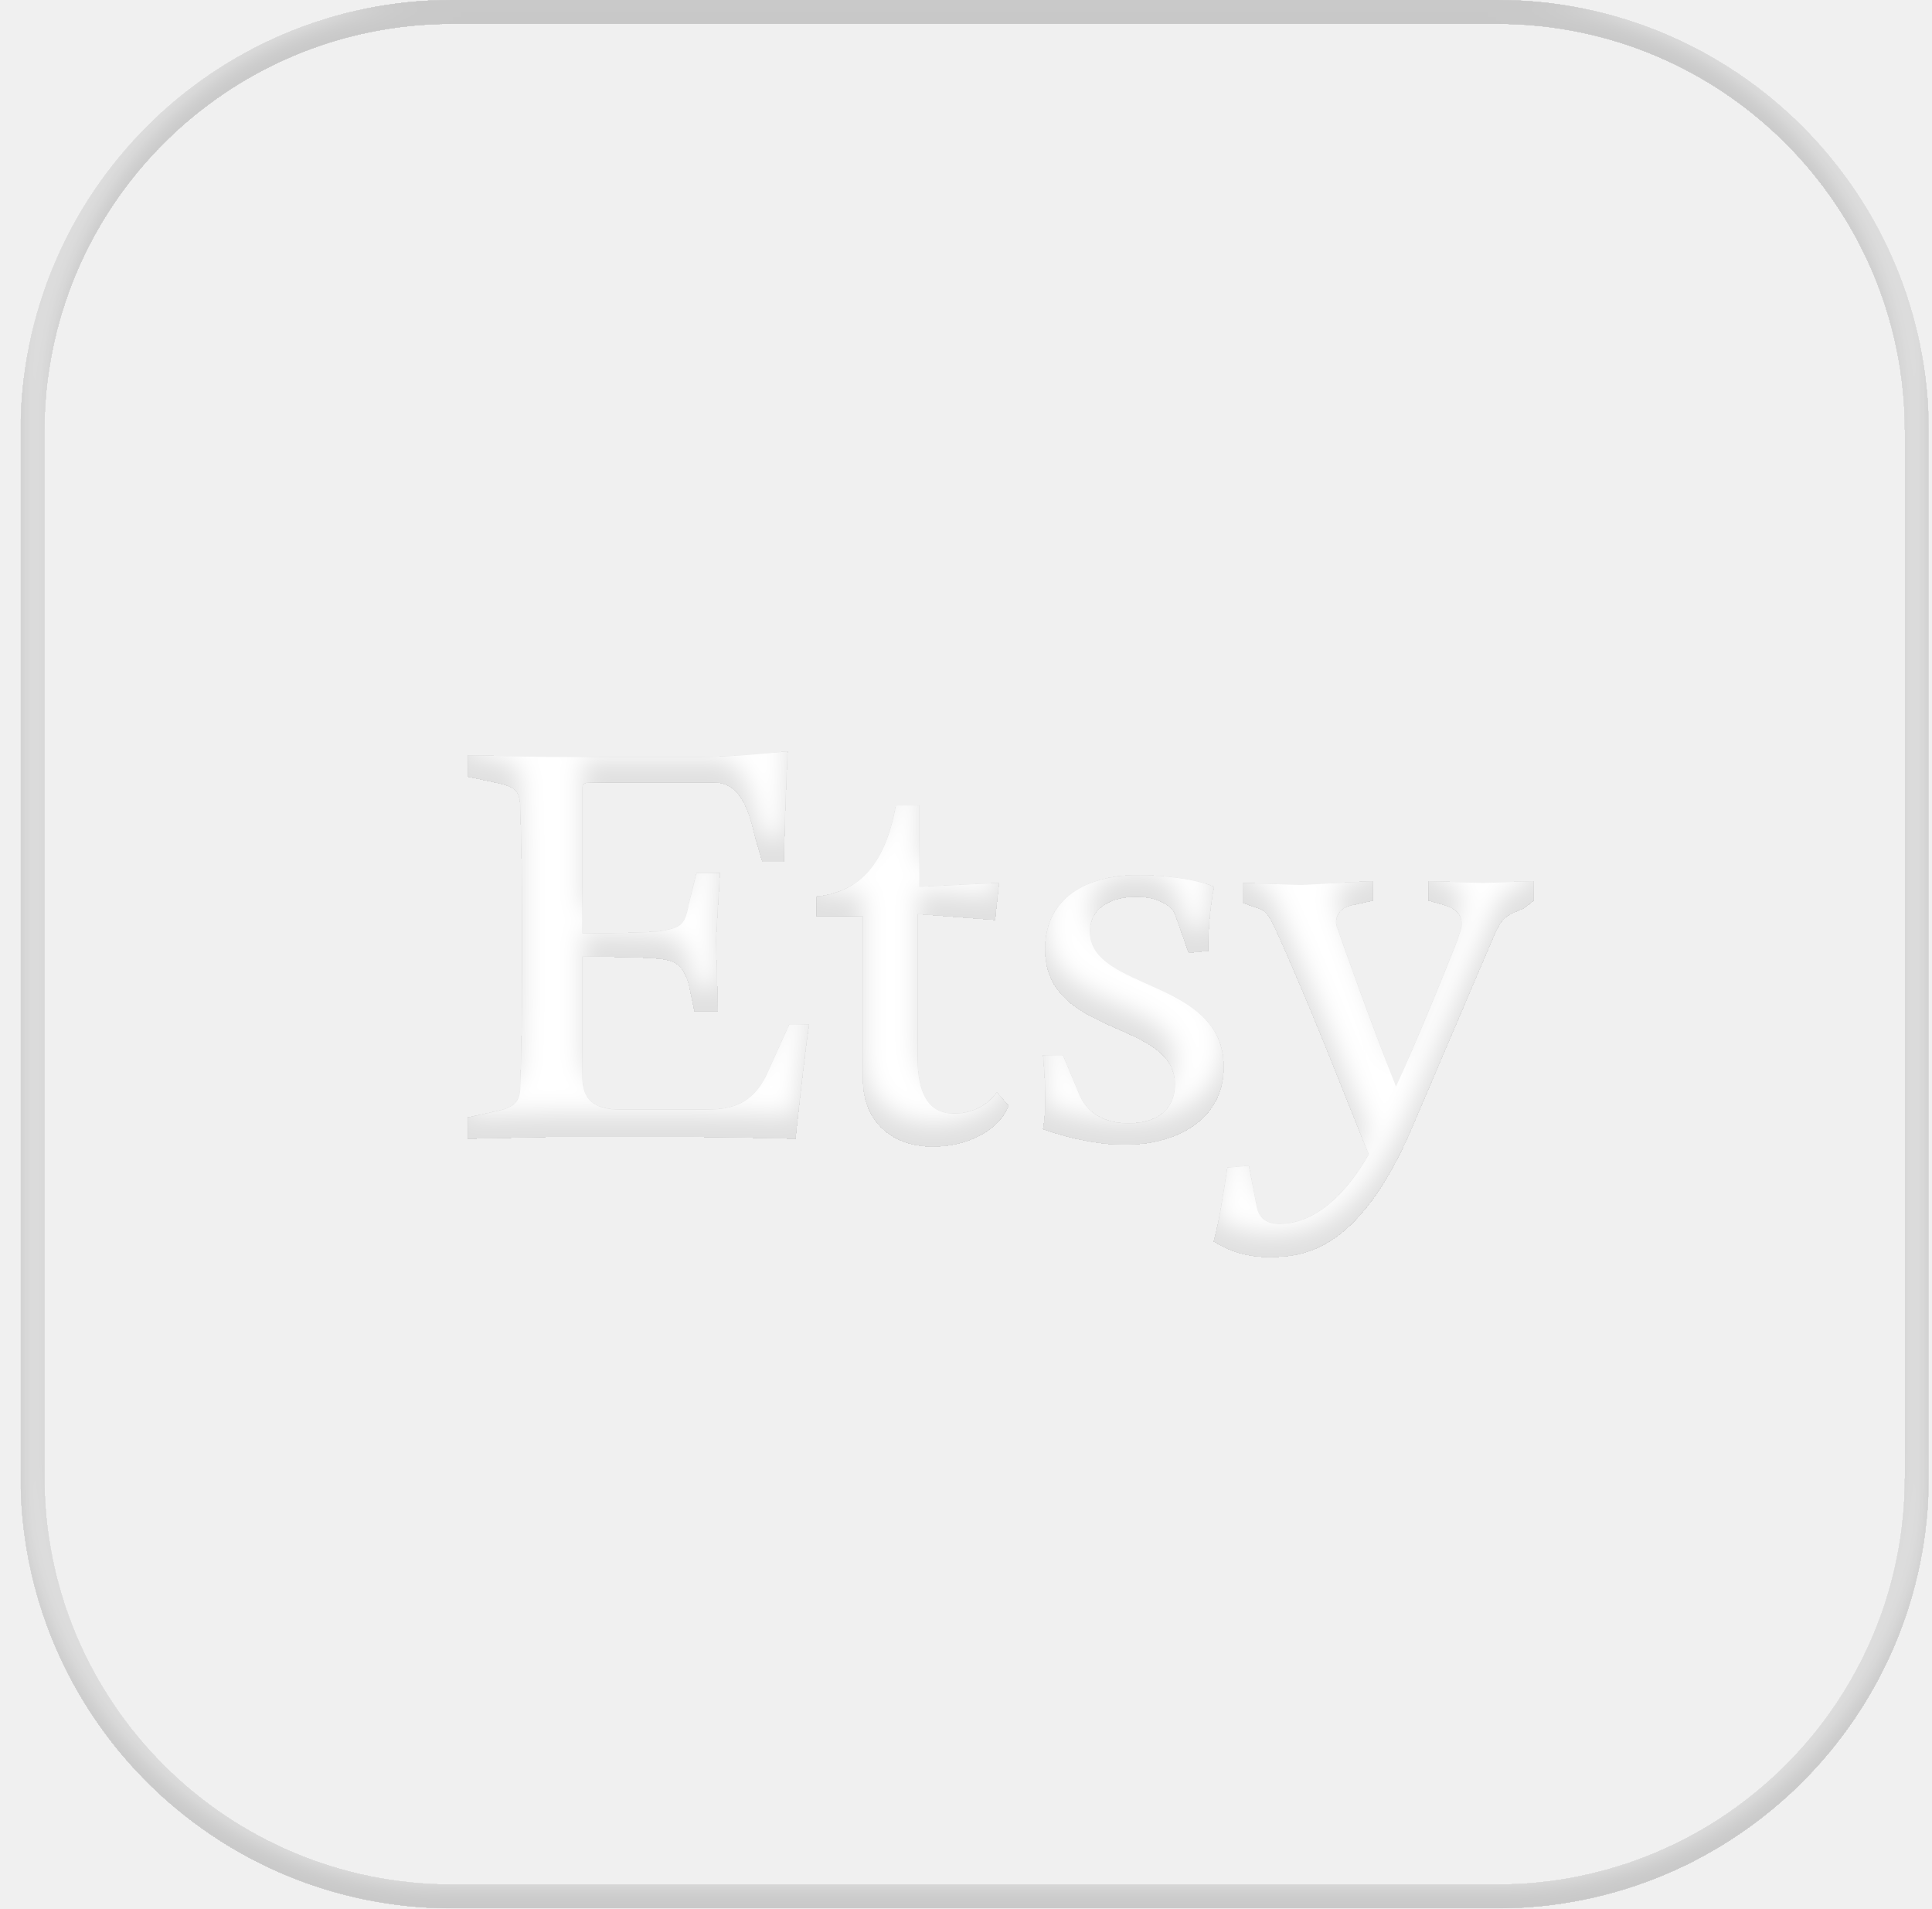
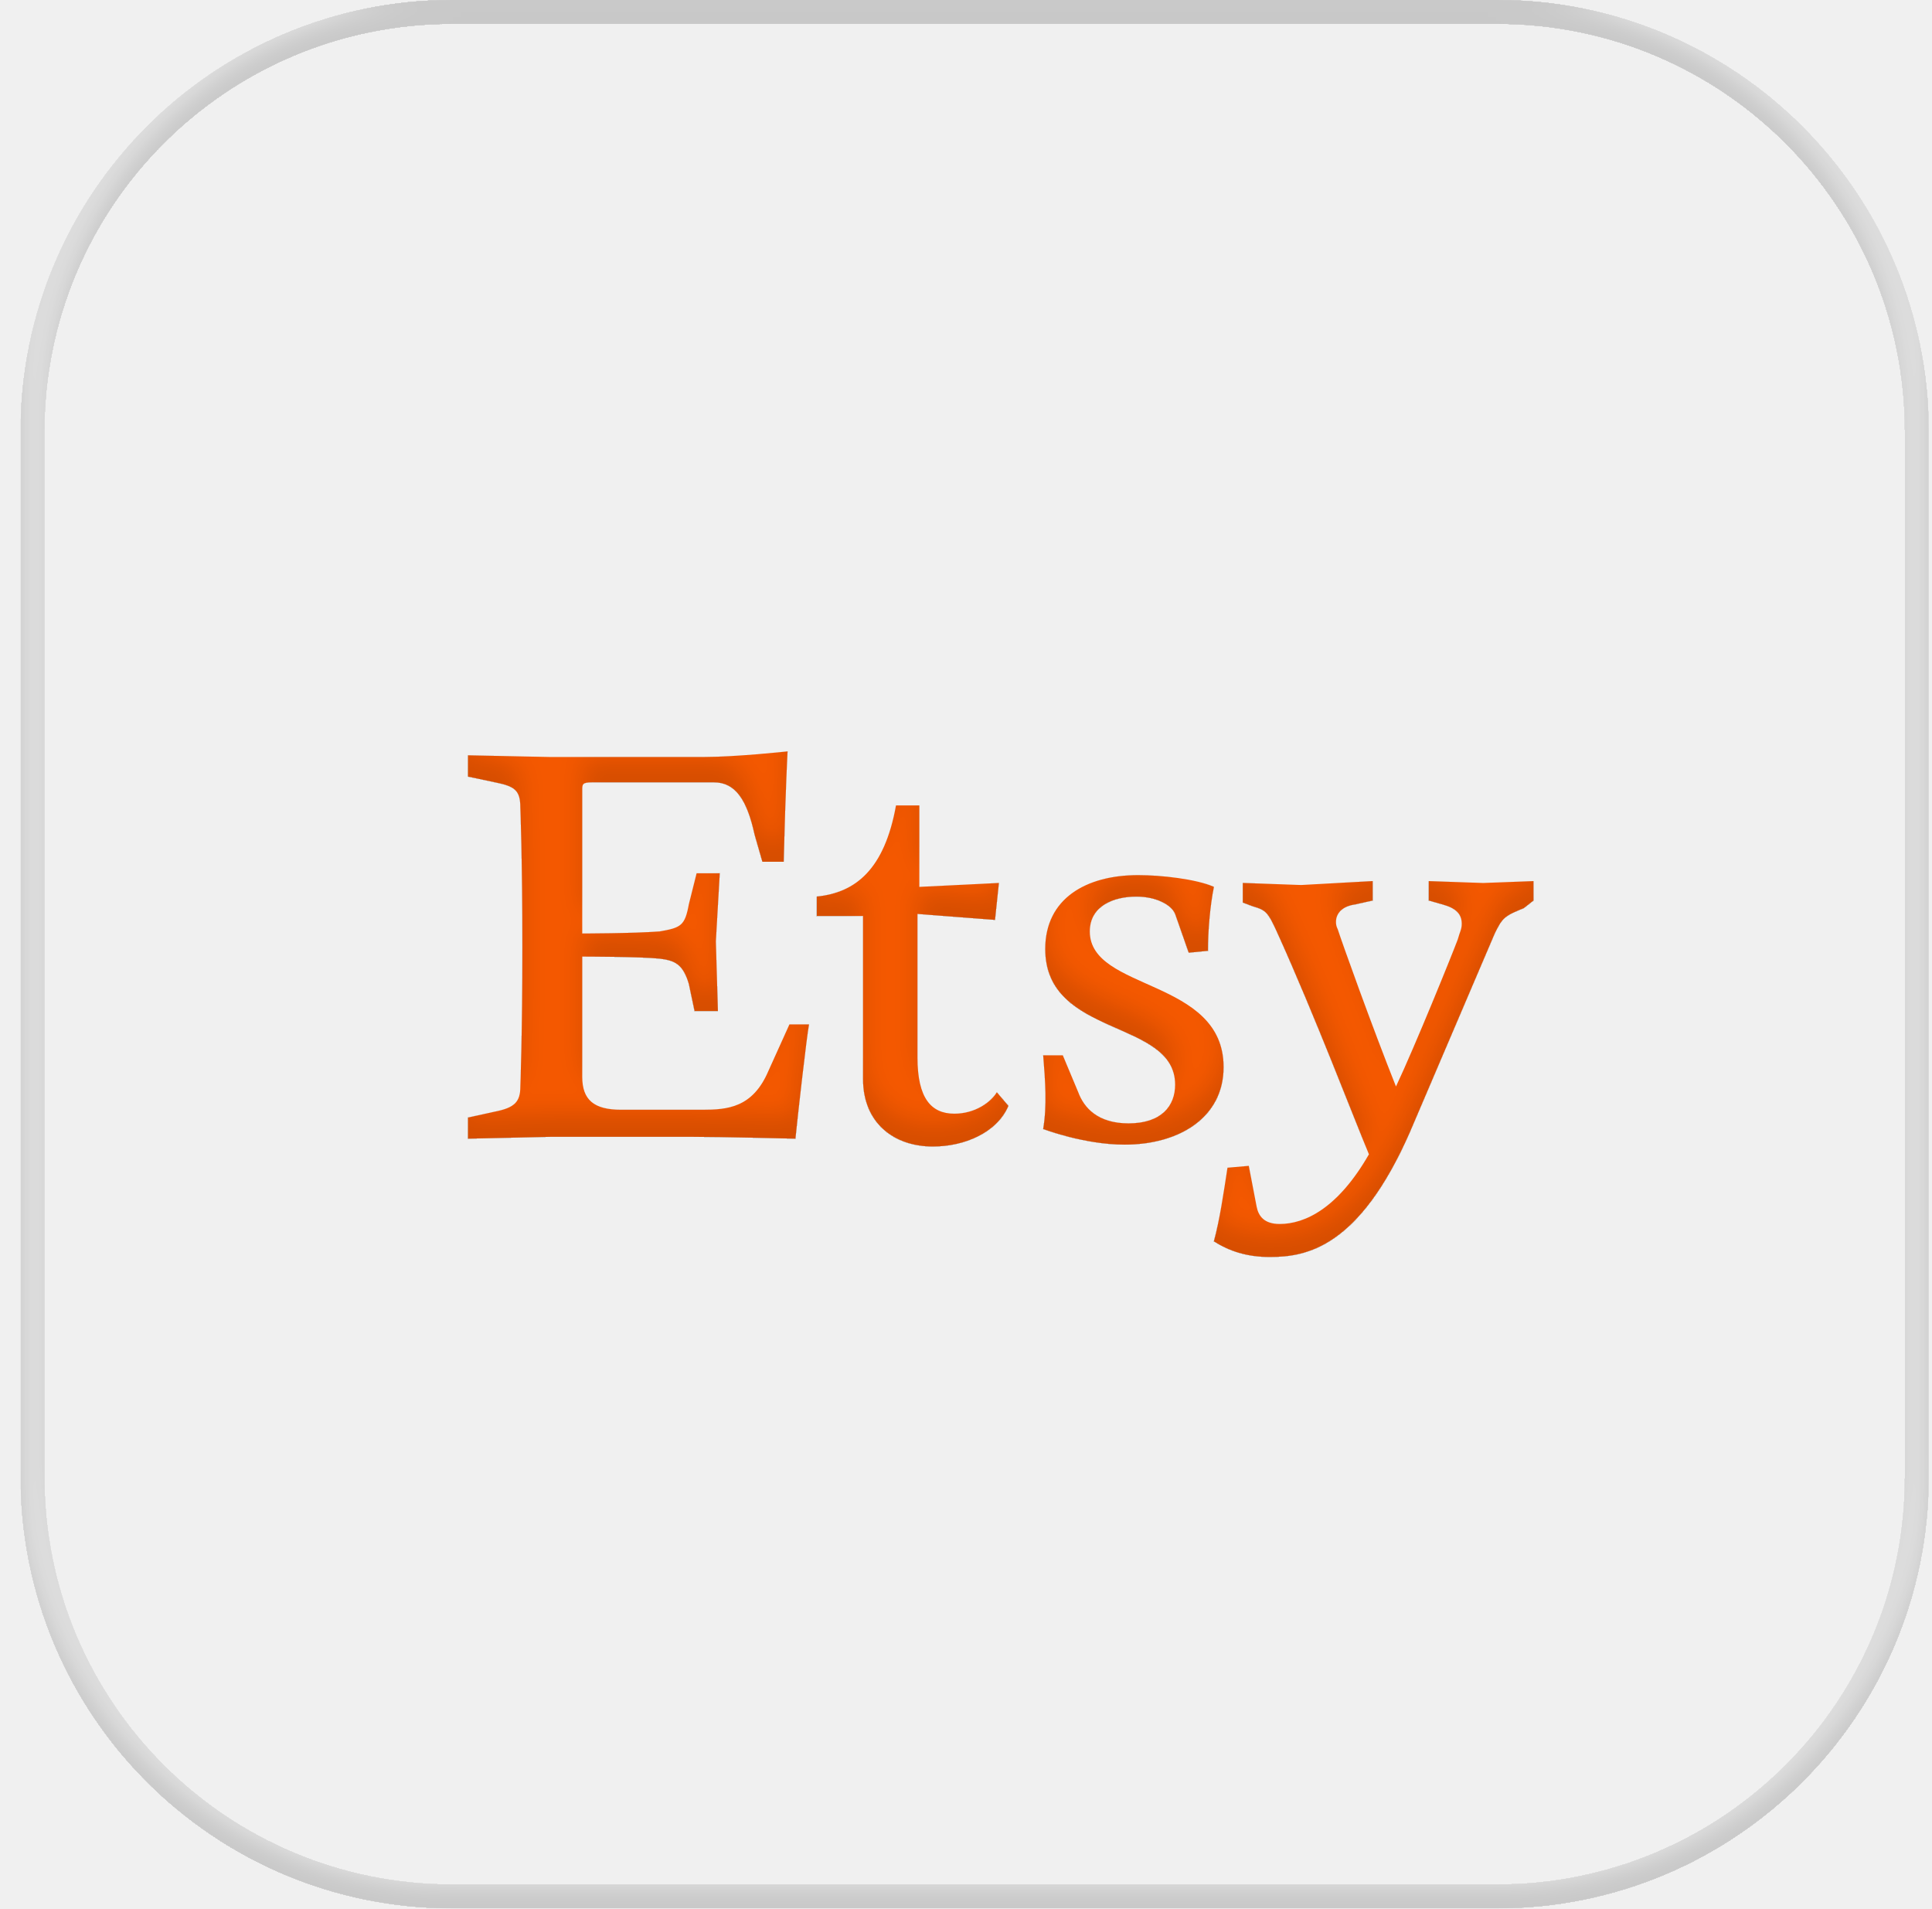
<svg xmlns="http://www.w3.org/2000/svg" width="81" height="80" viewBox="0 0 81 80" fill="none">
  <g clip-path="url(#clip0)" filter="url(#filter0_i)">
    <path d="M18.959 0H62.768C72.768 0 80.863 8.095 80.863 18.095V61.905C80.863 71.905 72.768 80 62.768 80H18.959C8.959 80 0.863 71.905 0.863 61.905V18.095C0.863 8.095 8.959 0 18.959 0Z" />
    <path d="M18.959 0.5H62.768C72.492 0.5 80.363 8.371 80.363 18.095V61.905C80.363 71.629 72.492 79.5 62.768 79.5H18.959C9.235 79.5 1.363 71.629 1.363 61.905V18.095C1.363 8.371 9.235 0.5 18.959 0.5Z" stroke="black" stroke-opacity="0.05" />
-     <path d="M24.41 33.125V39.133C24.41 39.133 26.527 39.133 27.66 39.047C28.551 38.891 28.715 38.805 28.879 37.914L29.207 36.609H30.176L30.012 39.461L30.098 42.383H29.121L28.879 41.242C28.637 40.43 28.309 40.265 27.66 40.187C26.848 40.101 24.41 40.101 24.41 40.101V45.14C24.41 46.109 24.902 46.523 26.035 46.523H29.449C30.504 46.523 31.558 46.437 32.215 44.898L33.098 42.945H33.918C33.832 43.351 33.426 46.929 33.348 47.734C33.348 47.734 30.262 47.656 28.965 47.656H23.113L19.621 47.734V46.851L20.754 46.601C21.574 46.437 21.816 46.195 21.816 45.546C21.816 45.546 21.902 43.351 21.902 39.694C21.902 36.046 21.816 33.85 21.816 33.85C21.816 33.123 21.574 32.959 20.754 32.795L19.621 32.555V31.664L23.035 31.734H29.535C30.832 31.734 33.019 31.5 33.019 31.5C33.019 31.5 32.941 32.875 32.855 36.125H31.964L31.636 34.984C31.316 33.523 30.831 32.796 29.933 32.796H24.824C24.41 32.797 24.41 32.875 24.41 33.125ZM37.566 33.766H38.543V37.18L41.879 37.016L41.715 38.563L38.465 38.313V44.329C38.465 46.032 39.035 46.688 40.012 46.688C40.895 46.688 41.551 46.196 41.793 45.79L42.277 46.36C41.793 47.493 40.418 48.063 39.113 48.063C37.496 48.063 36.183 47.094 36.183 45.227V38.398H34.245V37.586C35.871 37.422 37.082 36.445 37.566 33.766ZM44.558 44.242L45.206 45.789C45.448 46.437 46.018 47.094 47.315 47.094C48.698 47.094 49.268 46.36 49.268 45.469C49.268 42.703 43.823 43.516 43.823 39.781C43.823 37.672 45.526 36.687 47.721 36.687C48.698 36.687 50.159 36.851 50.893 37.179C50.729 37.991 50.643 39.046 50.643 39.859L49.838 39.937L49.268 38.312C49.104 37.914 48.448 37.585 47.643 37.585C46.666 37.585 45.69 37.991 45.69 39.046C45.69 41.562 51.299 40.999 51.299 44.734C51.299 46.851 49.432 47.984 47.151 47.984C45.448 47.984 43.737 47.328 43.737 47.328C43.901 46.359 43.823 45.305 43.737 44.242H44.558ZM50.894 52.039C51.136 51.148 51.3 50.016 51.464 48.953L52.355 48.875L52.683 50.578C52.761 50.984 53.003 51.312 53.652 51.312C54.707 51.312 56.09 50.664 57.394 48.39C56.816 47.007 55.113 42.546 53.566 39.132C53.16 38.234 53.082 38.155 52.519 37.991L52.105 37.835V37.015L54.55 37.101L57.55 36.937V37.75L56.816 37.914C56.246 37.992 56.011 38.312 56.011 38.641C56.011 38.727 56.011 38.805 56.089 38.969C56.245 39.461 57.55 43.11 58.527 45.547C59.332 43.844 60.879 40.024 61.121 39.375C61.207 39.047 61.285 38.969 61.285 38.727C61.285 38.313 61.043 38.071 60.48 37.915L59.902 37.75V36.938L62.183 37.016L64.292 36.938V37.75L63.886 38.07C63.074 38.398 62.988 38.476 62.667 39.132L59.097 47.491C56.98 52.288 54.785 52.694 53.245 52.694C52.269 52.695 51.535 52.445 50.894 52.039Z" fill="#fff" />
+     <path d="M24.41 33.125V39.133C24.41 39.133 26.527 39.133 27.66 39.047C28.551 38.891 28.715 38.805 28.879 37.914L29.207 36.609H30.176L30.012 39.461L30.098 42.383H29.121L28.879 41.242C28.637 40.43 28.309 40.265 27.66 40.187C26.848 40.101 24.41 40.101 24.41 40.101V45.14C24.41 46.109 24.902 46.523 26.035 46.523H29.449C30.504 46.523 31.558 46.437 32.215 44.898L33.098 42.945H33.918C33.832 43.351 33.426 46.929 33.348 47.734C33.348 47.734 30.262 47.656 28.965 47.656H23.113L19.621 47.734V46.851L20.754 46.601C21.574 46.437 21.816 46.195 21.816 45.546C21.816 45.546 21.902 43.351 21.902 39.694C21.902 36.046 21.816 33.85 21.816 33.85C21.816 33.123 21.574 32.959 20.754 32.795L19.621 32.555V31.664L23.035 31.734H29.535C30.832 31.734 33.019 31.5 33.019 31.5C33.019 31.5 32.941 32.875 32.855 36.125H31.964L31.636 34.984C31.316 33.523 30.831 32.796 29.933 32.796H24.824C24.41 32.797 24.41 32.875 24.41 33.125ZM37.566 33.766H38.543V37.18L41.879 37.016L41.715 38.563L38.465 38.313V44.329C38.465 46.032 39.035 46.688 40.012 46.688C40.895 46.688 41.551 46.196 41.793 45.79L42.277 46.36C41.793 47.493 40.418 48.063 39.113 48.063C37.496 48.063 36.183 47.094 36.183 45.227V38.398H34.245V37.586C35.871 37.422 37.082 36.445 37.566 33.766ZM44.558 44.242L45.206 45.789C45.448 46.437 46.018 47.094 47.315 47.094C48.698 47.094 49.268 46.36 49.268 45.469C49.268 42.703 43.823 43.516 43.823 39.781C43.823 37.672 45.526 36.687 47.721 36.687C48.698 36.687 50.159 36.851 50.893 37.179C50.729 37.991 50.643 39.046 50.643 39.859L49.838 39.937L49.268 38.312C49.104 37.914 48.448 37.585 47.643 37.585C46.666 37.585 45.69 37.991 45.69 39.046C45.69 41.562 51.299 40.999 51.299 44.734C51.299 46.851 49.432 47.984 47.151 47.984C45.448 47.984 43.737 47.328 43.737 47.328C43.901 46.359 43.823 45.305 43.737 44.242H44.558ZM50.894 52.039C51.136 51.148 51.3 50.016 51.464 48.953L52.355 48.875L52.683 50.578C52.761 50.984 53.003 51.312 53.652 51.312C54.707 51.312 56.09 50.664 57.394 48.39C56.816 47.007 55.113 42.546 53.566 39.132C53.16 38.234 53.082 38.155 52.519 37.991L52.105 37.835V37.015L54.55 37.101L57.55 36.937V37.75L56.816 37.914C56.246 37.992 56.011 38.312 56.011 38.641C56.011 38.727 56.011 38.805 56.089 38.969C56.245 39.461 57.55 43.11 58.527 45.547C59.332 43.844 60.879 40.024 61.121 39.375C61.207 39.047 61.285 38.969 61.285 38.727C61.285 38.313 61.043 38.071 60.48 37.915L59.902 37.75V36.938L62.183 37.016L64.292 36.938V37.75L63.886 38.07C63.074 38.398 62.988 38.476 62.667 39.132L59.097 47.491C56.98 52.288 54.785 52.694 53.245 52.694C52.269 52.695 51.535 52.445 50.894 52.039Z" fill="#F45800" />
  </g>
  <defs>
    <filter id="filter0_i" x="0.863" y="-1" width="80" height="81" filterUnits="userSpaceOnUse" color-interpolation-filters="sRGB">
      <feFlood flood-opacity="0" result="BackgroundImageFix" />
      <feBlend mode="normal" in="SourceGraphic" in2="BackgroundImageFix" result="shape" />
      <feColorMatrix in="SourceAlpha" type="matrix" values="0 0 0 0 0 0 0 0 0 0 0 0 0 0 0 0 0 0 127 0" result="hardAlpha" />
      <feOffset dy="-1" />
      <feGaussianBlur stdDeviation="0.5" />
      <feComposite in2="hardAlpha" operator="arithmetic" k2="-1" k3="1" />
      <feColorMatrix type="matrix" values="0 0 0 0 0 0 0 0 0 0 0 0 0 0 0 0 0 0 0.12 0" />
      <feBlend mode="normal" in2="shape" result="effect1_innerShadow" />
    </filter>
    <clipPath id="clip0">
      <rect width="80" height="80" fill="white" transform="translate(0.863281)" />
    </clipPath>
  </defs>
</svg>
